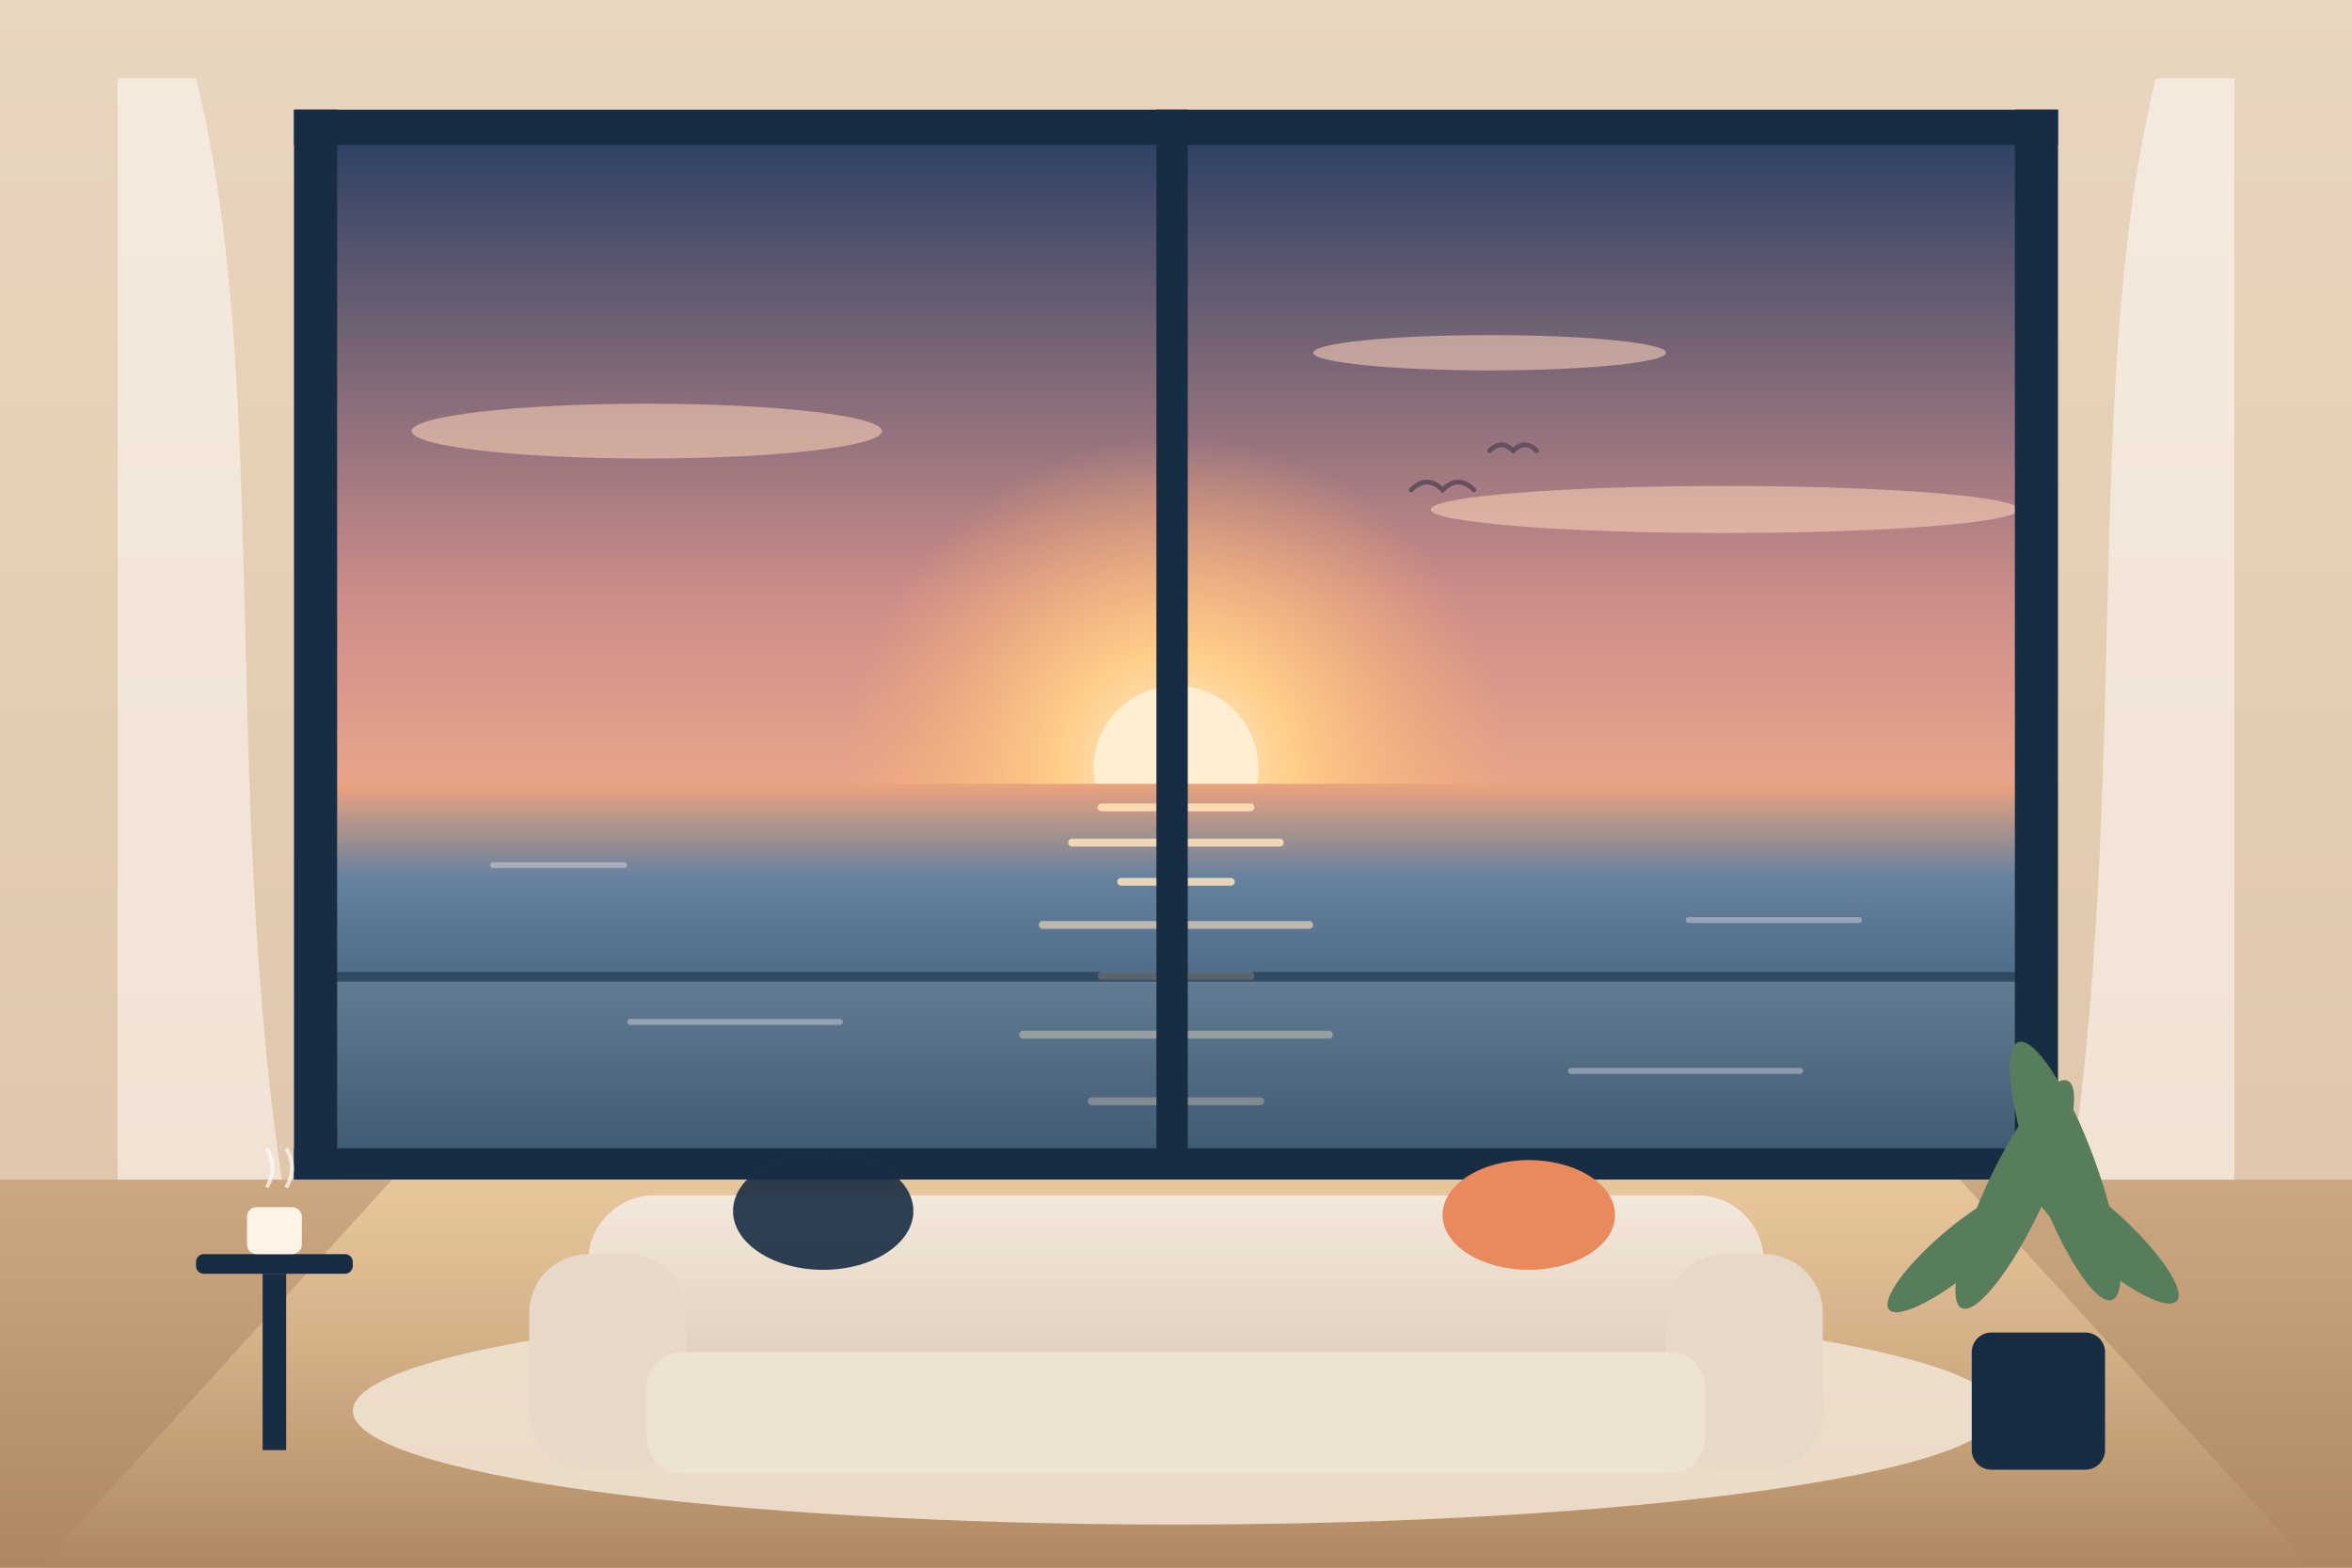
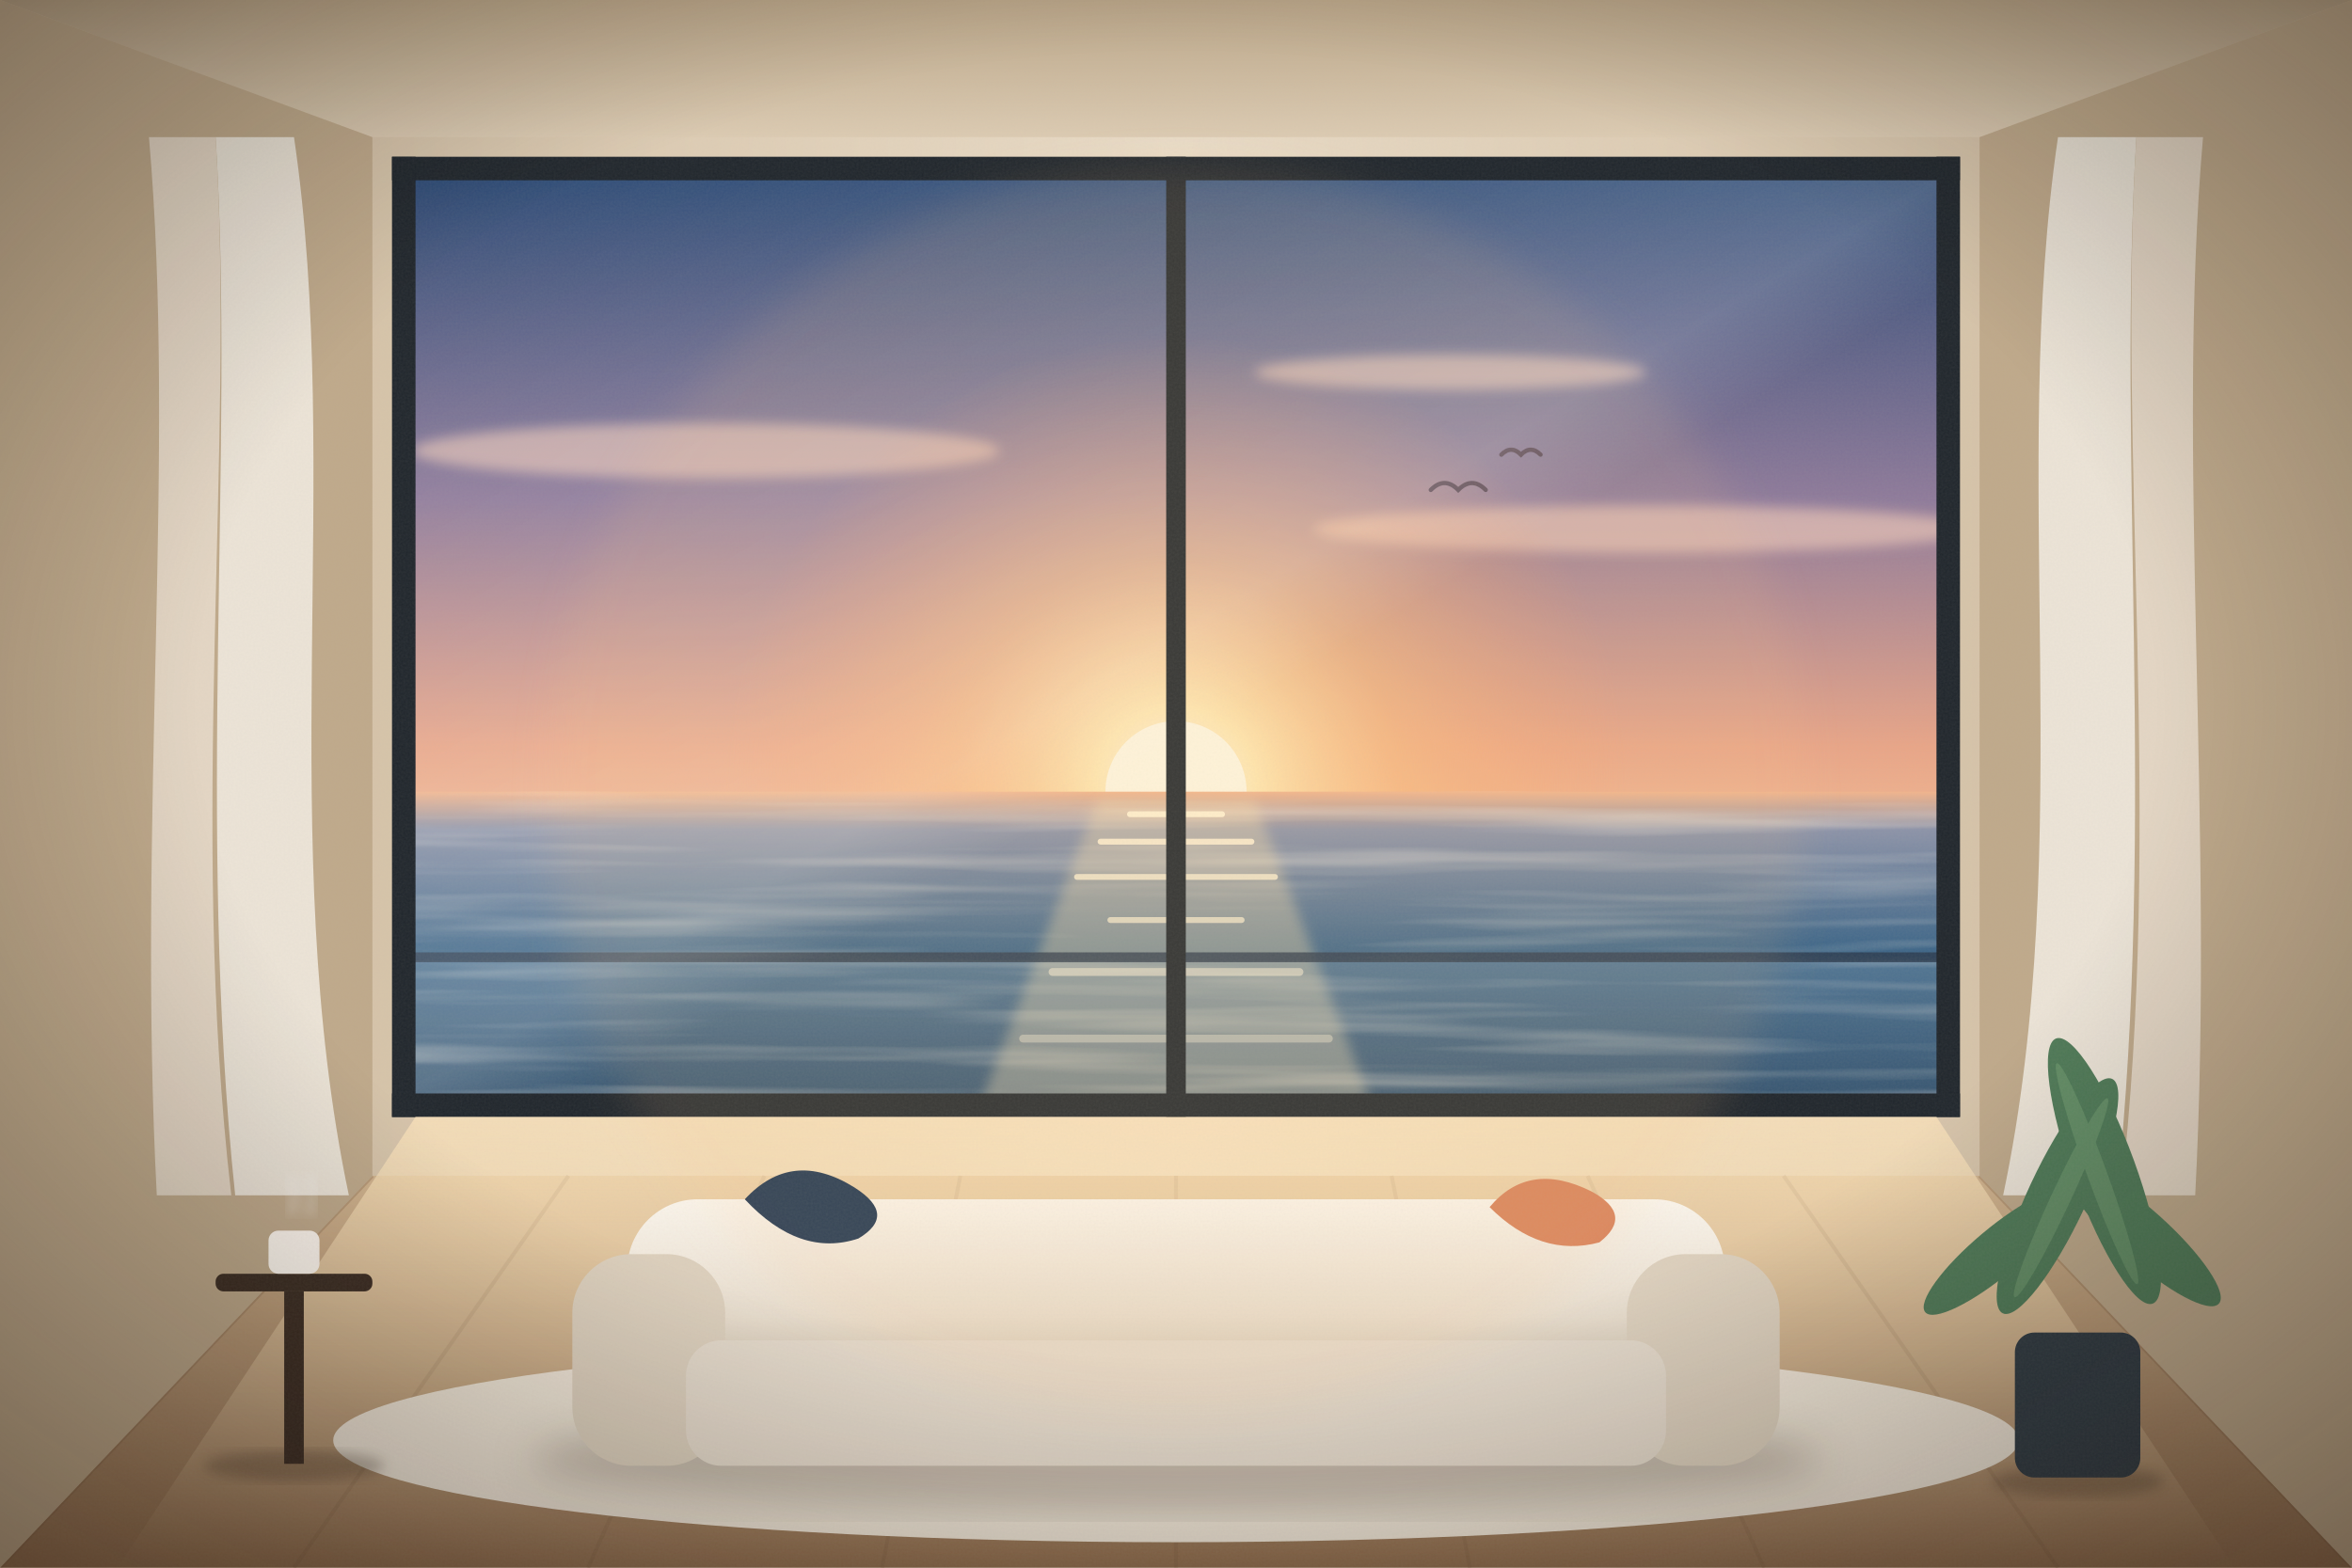
<svg xmlns="http://www.w3.org/2000/svg" viewBox="0 0 1200 800">
  <defs>
    <linearGradient id="sky" x1="0" y1="0" x2="0" y2="1">
-       <stop offset="0" stop-color="#1E3A63" />
-       <stop offset=".45" stop-color="#C98B8B" />
-       <stop offset=".78" stop-color="#FFB98A" />
-       <stop offset="1" stop-color="#FFE2B8" />
+       <stop offset="0" stop-color="#2C4A75" />
+       <stop offset=".35" stop-color="#8E7A9A" />
+       <stop offset=".62" stop-color="#E9A587" />
+       <stop offset=".86" stop-color="#FFD3A1" />
+       <stop offset="1" stop-color="#FFE9C9" />
    </linearGradient>
    <linearGradient id="sea" x1="0" y1="0" x2="0" y2="1">
-       <stop offset="0" stop-color="#E9A27E" />
-       <stop offset=".25" stop-color="#5D7FA0" />
-       <stop offset="1" stop-color="#173E5E" />
+       <stop offset="0" stop-color="#F1B48D" />
+       <stop offset=".12" stop-color="#8C93A8" />
+       <stop offset=".5" stop-color="#3E6688" />
+       <stop offset="1" stop-color="#1B3C5A" />
    </linearGradient>
    <radialGradient id="sun" cx=".5" cy=".5" r=".5">
-       <stop offset="0" stop-color="#FFF6DD" />
-       <stop offset=".35" stop-color="#FFD08A" />
-       <stop offset="1" stop-color="#FFB070" stop-opacity="0" />
+       <stop offset="0" stop-color="#FFFBEA" />
+       <stop offset=".18" stop-color="#FFE7B0" />
+       <stop offset=".5" stop-color="#FFC07E" stop-opacity=".55" />
+       <stop offset="1" stop-color="#FF9F6A" stop-opacity="0" />
    </radialGradient>
-     <linearGradient id="wall" x1="0" y1="0" x2="0" y2="1">
-       <stop offset="0" stop-color="#E8D9C4" />
-       <stop offset="1" stop-color="#D9C4A6" />
+     <linearGradient id="wall" x1="0" y1="0" x2="1" y2="0">
+       <stop offset="0" stop-color="#CDB89B" />
+       <stop offset=".5" stop-color="#E9DBC6" />
+       <stop offset="1" stop-color="#CDB89B" />
+     </linearGradient>
+     <linearGradient id="ceil" x1="0" y1="0" x2="0" y2="1">
+       <stop offset="0" stop-color="#B9A486" />
+       <stop offset="1" stop-color="#DCCBB2" />
    </linearGradient>
    <linearGradient id="floor" x1="0" y1="0" x2="0" y2="1">
-       <stop offset="0" stop-color="#C9A882" />
-       <stop offset="1" stop-color="#A9855F" />
+       <stop offset="0" stop-color="#D2B48E" />
+       <stop offset="1" stop-color="#8E6B4C" />
    </linearGradient>
    <linearGradient id="beam" x1="0" y1="0" x2="0" y2="1">
-       <stop offset="0" stop-color="#FFE3B5" stop-opacity=".55" />
-       <stop offset="1" stop-color="#FFE3B5" stop-opacity="0" />
+       <stop offset="0" stop-color="#FFE6BC" stop-opacity=".7" />
+       <stop offset="1" stop-color="#FFE6BC" stop-opacity="0" />
    </linearGradient>
-     <linearGradient id="sofa" x1="0" y1="0" x2="0" y2="1">
-       <stop offset="0" stop-color="#F3ECE2" />
-       <stop offset="1" stop-color="#D8CCBB" />
+     <linearGradient id="sofaTop" x1="0" y1="0" x2="0" y2="1">
+       <stop offset="0" stop-color="#FBF5EC" />
+       <stop offset=".6" stop-color="#E7DCCC" />
+       <stop offset="1" stop-color="#C9BBA6" />
    </linearGradient>
-     <filter id="blur">
-       <feGaussianBlur stdDeviation="6" />
+     <linearGradient id="glass" x1="0" y1="0" x2="1" y2="1">
+       <stop offset="0" stop-color="#FFFFFF" stop-opacity="0" />
+       <stop offset=".5" stop-color="#FFFFFF" stop-opacity=".16" />
+       <stop offset=".56" stop-color="#FFFFFF" stop-opacity="0" />
+     </linearGradient>
+     <radialGradient id="vig" cx=".5" cy=".45" r=".75">
+       <stop offset=".55" stop-color="#000" stop-opacity="0" />
+       <stop offset="1" stop-color="#1A0E05" stop-opacity=".45" />
+     </radialGradient>
+     <filter id="soft">
+       <feGaussianBlur stdDeviation="10" />
    </filter>
+     <filter id="blur3">
+       <feGaussianBlur stdDeviation="3" />
+     </filter>
+     <filter id="waves" x="0" y="0" width="100%" height="100%">
+       <feTurbulence type="fractalNoise" baseFrequency="0.004 0.09" numOctaves="3" seed="4" />
+       <feColorMatrix values="0 0 0 0 1  0 0 0 0 0.92  0 0 0 0 0.8  0 0 0 1.6 -0.75" />
+     </filter>
+     <filter id="grain">
+       <feTurbulence type="fractalNoise" baseFrequency="0.9" numOctaves="2" seed="2" />
+       <feColorMatrix values="0 0 0 0 0.5  0 0 0 0 0.45  0 0 0 0 0.4  0 0 0 0.09 0" />
+     </filter>
+     <clipPath id="win">
+       <rect x="210" y="90" width="780" height="470" />
+     </clipPath>
  </defs>
  <rect width="1200" height="800" fill="url(#wall)" />
-   <rect x="170" y="70" width="860" height="520" fill="url(#sky)" />
-   <circle cx="600" cy="392" r="170" fill="url(#sun)" />
-   <circle cx="600" cy="392" r="42" fill="#FFF3D6" />
-   <rect x="170" y="400" width="860" height="190" fill="url(#sea)" />
-   <g fill="#FFE7BF" opacity=".85">
-     <rect x="560" y="410" width="80" height="4" rx="2" />
-     <rect x="545" y="428" width="110" height="4" rx="2" />
-     <rect x="570" y="448" width="60" height="4" rx="2" />
-     <rect x="530" y="470" width="140" height="4" rx="2" opacity=".7" />
-     <rect x="560" y="496" width="80" height="4" rx="2" opacity=".6" />
-     <rect x="520" y="526" width="160" height="4" rx="2" opacity=".45" />
-     <rect x="555" y="560" width="90" height="4" rx="2" opacity=".35" />
+   <polygon points="0,0 1200,0 1010,70 190,70" fill="url(#ceil)" />
+   <polygon points="0,800 1200,800 1010,600 190,600" fill="url(#floor)" />
+   <g stroke="#7A5A3E" stroke-opacity=".28" stroke-width="2">
+     <line x1="190" y1="600" x2="0" y2="800" />
+     <line x1="290" y1="600" x2="150" y2="800" />
+     <line x1="390" y1="600" x2="300" y2="800" />
+     <line x1="490" y1="600" x2="450" y2="800" />
+     <line x1="600" y1="600" x2="600" y2="800" />
+     <line x1="710" y1="600" x2="750" y2="800" />
+     <line x1="810" y1="600" x2="900" y2="800" />
+     <line x1="910" y1="600" x2="1050" y2="800" />
+     <line x1="1010" y1="600" x2="1200" y2="800" />
  </g>
-   <g fill="#FFFFFF" opacity=".35">
-     <rect x="250" y="440" width="70" height="3" rx="1.5" />
-     <rect x="860" y="468" width="90" height="3" rx="1.5" />
-     <rect x="320" y="520" width="110" height="3" rx="1.5" />
-     <rect x="800" y="545" width="120" height="3" rx="1.5" />
+   <polygon points="0,0 190,70 190,600 0,800" fill="#BFA98A" />
+   <polygon points="1200,0 1010,70 1010,600 1200,800" fill="#BFA98A" />
+   <g clip-path="url(#win)">
+     <rect x="210" y="90" width="780" height="470" fill="url(#sky)" />
+     <g fill="#FFD7BE" opacity=".55" filter="url(#blur3)">
+       <ellipse cx="360" cy="230" rx="150" ry="14" />
+       <ellipse cx="840" cy="270" rx="170" ry="12" />
+       <ellipse cx="740" cy="190" rx="100" ry="9" />
+     </g>
+     <circle cx="600" cy="402" r="230" fill="url(#sun)" />
+     <circle cx="600" cy="404" r="36" fill="#FFF8E3" />
+     <rect x="210" y="404" width="780" height="160" fill="url(#sea)" />
+     <rect x="210" y="404" width="780" height="160" filter="url(#waves)" opacity=".55" />
+     <path d="M560 408 L640 408 L700 564 L500 564 Z" fill="#FFE3AE" opacity=".35" filter="url(#blur3)" />
+     <g fill="#FFF1D2">
+       <rect x="575" y="414" width="50" height="3" rx="1.5" />
+       <rect x="560" y="428" width="80" height="3" rx="1.5" opacity=".9" />
+       <rect x="548" y="446" width="104" height="3" rx="1.5" opacity=".8" />
+       <rect x="565" y="468" width="70" height="3" rx="1.5" opacity=".7" />
+       <rect x="535" y="494" width="130" height="4" rx="2" opacity=".55" />
+       <rect x="520" y="528" width="160" height="4" rx="2" opacity=".4" />
+     </g>
+     <g stroke="#4B3B4F" stroke-width="2.2" fill="none" stroke-linecap="round">
+       <path d="M730 250 q7 -7 14 0 q7 -7 14 0" />
+       <path d="M766 232 q5 -5 10 0 q5 -5 10 0" />
+     </g>
+     <rect x="210" y="490" width="780" height="74" fill="#DDE8F0" opacity=".14" />
+     <rect x="210" y="486" width="780" height="5" fill="#2A3A4C" opacity=".8" />
+     <rect x="210" y="90" width="780" height="470" fill="url(#glass)" />
  </g>
-   <g fill="#FFD9C0" opacity=".55">
-     <ellipse cx="330" cy="220" rx="120" ry="14" />
-     <ellipse cx="880" cy="260" rx="150" ry="12" />
-     <ellipse cx="760" cy="180" rx="90" ry="9" />
+   <g fill="#20262C">
+     <rect x="200" y="80" width="800" height="12" />
+     <rect x="200" y="80" width="12" height="490" />
+     <rect x="988" y="80" width="12" height="490" />
+     <rect x="595" y="80" width="10" height="490" />
+     <rect x="200" y="558" width="800" height="12" />
  </g>
-   <g stroke="#5A4A5E" stroke-width="2.4" fill="none" stroke-linecap="round">
-     <path d="M720 250 q8 -8 16 0 q8 -8 16 0" />
-     <path d="M760 230 q6 -6 12 0 q6 -6 12 0" />
+   <polygon points="212,570 988,570 1140,800 60,800" fill="url(#beam)" />
+   <g opacity=".7">
+     <path d="M150 70 C175 240 140 430 178 610 L120 610 C100 420 120 230 110 70 Z" fill="#FFFDF8" />
+     <path d="M110 70 C120 230 96 420 118 610 L80 610 C70 420 90 230 76 70 Z" fill="#F3EADD" />
  </g>
-   <rect x="170" y="500" width="860" height="90" fill="#FFFFFF" opacity=".12" />
-   <rect x="170" y="496" width="860" height="5" fill="#0A2540" opacity=".55" />
-   <g fill="#0A2540">
-     <rect x="150" y="56" width="900" height="18" />
-     <rect x="150" y="56" width="22" height="546" />
-     <rect x="1028" y="56" width="22" height="546" />
-     <rect x="590" y="56" width="16" height="546" />
-     <rect x="150" y="586" width="900" height="16" />
+   <g opacity=".7">
+     <path d="M1050 70 C1025 240 1060 430 1022 610 L1080 610 C1100 420 1080 230 1090 70 Z" fill="#FFFDF8" />
+     <path d="M1090 70 C1080 230 1104 420 1082 610 L1120 610 C1130 420 1110 230 1124 70 Z" fill="#F3EADD" />
  </g>
-   <path d="M100 40 C140 200 110 420 150 640 L60 640 L60 40 Z" fill="#FFFFFF" opacity=".55" />
-   <path d="M1100 40 C1060 200 1090 420 1050 640 L1140 640 L1140 40 Z" fill="#FFFFFF" opacity=".55" />
-   <rect y="602" width="1200" height="198" fill="url(#floor)" />
-   <polygon points="200,602 1000,602 1180,800 20,800" fill="url(#beam)" />
-   <ellipse cx="600" cy="720" rx="420" ry="58" fill="#EFE6D8" opacity=".9" />
+   <ellipse cx="600" cy="735" rx="430" ry="52" fill="#EFE5D6" />
+   <ellipse cx="600" cy="745" rx="330" ry="26" fill="#3A2A1C" opacity=".25" filter="url(#soft)" />
  <g>
-     <rect x="300" y="610" width="600" height="110" rx="34" fill="url(#sofa)" />
-     <rect x="270" y="640" width="80" height="110" rx="30" fill="#E6DCCD" />
-     <rect x="850" y="640" width="80" height="110" rx="30" fill="#E6DCCD" />
-     <rect x="330" y="690" width="540" height="62" rx="18" fill="#EDE5D9" />
-     <ellipse cx="420" cy="618" rx="46" ry="30" fill="#0A2540" opacity=".9" />
-     <ellipse cx="780" cy="620" rx="44" ry="28" fill="#E8875A" />
+     <rect x="320" y="612" width="560" height="100" rx="36" fill="url(#sofaTop)" />
+     <rect x="292" y="640" width="78" height="108" rx="30" fill="#DCCFBC" />
+     <rect x="830" y="640" width="78" height="108" rx="30" fill="#DCCFBC" />
+     <rect x="350" y="684" width="500" height="64" rx="18" fill="#E4D9CA" />
+     <path d="M380 612 q24 -26 56 -6 q22 14 2 26 q-30 10 -58 -20 Z" fill="#1E3550" />
+     <path d="M760 616 q20 -24 52 -8 q22 12 4 26 q-30 8 -56 -18 Z" fill="#D9825A" />
  </g>
-   <g transform="translate(1040 560)">
-     <rect x="-34" y="120" width="68" height="70" rx="10" fill="#0A2540" />
-     <g fill="#4E7A5A">
-       <ellipse cx="0" cy="40" rx="16" ry="70" transform="rotate(-20)" />
-       <ellipse cx="10" cy="50" rx="15" ry="64" transform="rotate(25)" />
-       <ellipse cx="-30" cy="70" rx="13" ry="52" transform="rotate(-48)" />
-       <ellipse cx="34" cy="80" rx="12" ry="48" transform="rotate(50)" />
+   <g transform="translate(150 650)">
+     <ellipse cx="0" cy="98" rx="46" ry="8" fill="#3A2A1C" opacity=".3" filter="url(#blur3)" />
+     <rect x="-40" y="0" width="80" height="9" rx="4" fill="#3B2C22" />
+     <rect x="-5" y="9" width="10" height="88" fill="#3B2C22" />
+     <rect x="-13" y="-22" width="26" height="22" rx="5" fill="#FFF8EF" />
+     <path d="M-3 -30 q7 -10 0 -20 M7 -30 q7 -10 0 -20" stroke="#FFFFFF" stroke-width="2" fill="none" opacity=".6" filter="url(#blur3)" />
+   </g>
+   <g transform="translate(1060 560)">
+     <ellipse cx="0" cy="196" rx="44" ry="8" fill="#3A2A1C" opacity=".3" filter="url(#blur3)" />
+     <rect x="-32" y="120" width="64" height="74" rx="10" fill="#2F3A42" />
+     <g fill="#4F7A57">
+       <ellipse cx="0" cy="40" rx="16" ry="72" transform="rotate(-20)" />
+       <ellipse cx="12" cy="50" rx="15" ry="66" transform="rotate(25)" />
+       <ellipse cx="-30" cy="72" rx="13" ry="52" transform="rotate(-48)" />
+       <ellipse cx="34" cy="82" rx="12" ry="48" transform="rotate(50)" />
+     </g>
+     <g fill="#6E9A6E" opacity=".6">
+       <ellipse cx="-4" cy="40" rx="5" ry="60" transform="rotate(-20)" />
+       <ellipse cx="14" cy="50" rx="5" ry="56" transform="rotate(25)" />
    </g>
  </g>
-   <g transform="translate(140 640)">
-     <rect x="-40" y="0" width="80" height="10" rx="4" fill="#0A2540" />
-     <rect x="-6" y="10" width="12" height="90" fill="#0A2540" />
-     <rect x="-14" y="-24" width="28" height="24" rx="5" fill="#FFF8EF" />
-     <path d="M-4 -34 q6 -10 0 -20 M6 -34 q6 -10 0 -20" stroke="#FFFFFF" stroke-width="2" fill="none" opacity=".7" />
-   </g>
-   <rect width="1200" height="800" fill="#FFB070" opacity=".06" />
+   <circle cx="600" cy="404" r="320" fill="#FFC88A" opacity=".12" filter="url(#soft)" />
+   <rect width="1200" height="800" filter="url(#grain)" />
+   <rect width="1200" height="800" fill="url(#vig)" />
</svg>
